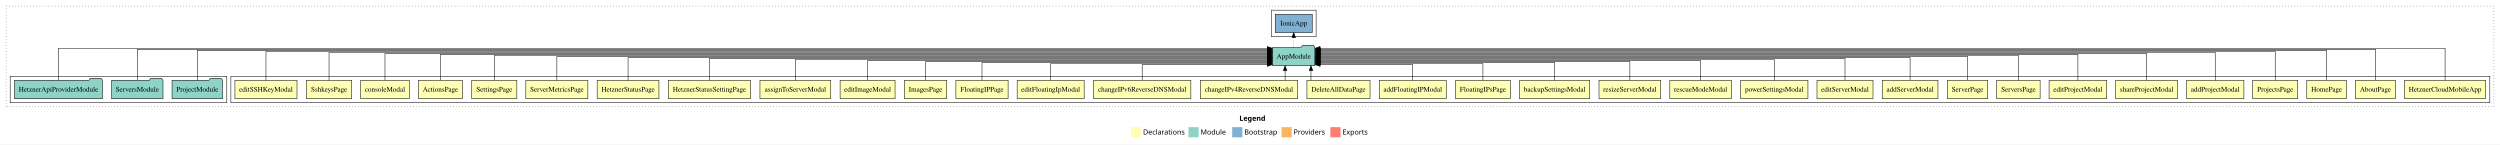
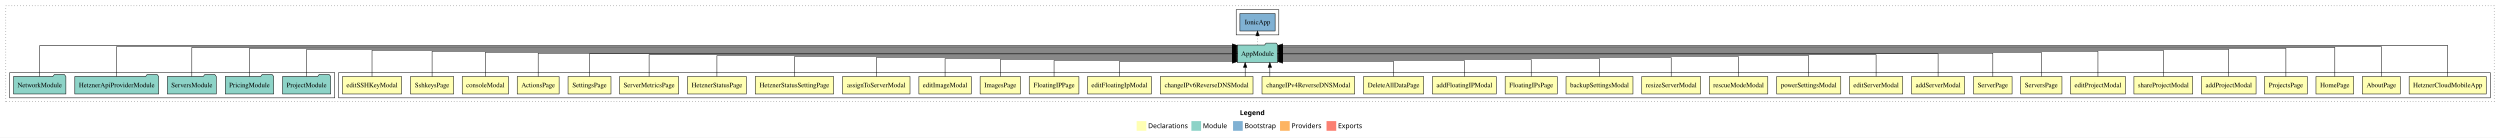
- <svg xmlns="http://www.w3.org/2000/svg" width="4916pt" height="284pt" viewBox="0.00 0.00 4916.00 284.00">
+ <svg xmlns="http://www.w3.org/2000/svg" width="5161pt" height="284pt" viewBox="0.00 0.00 5161.00 284.00">
  <g id="graph0" class="graph" transform="scale(1 1) rotate(0) translate(4 280)">
-     <polygon fill="#ffffff" stroke="transparent" points="-4,4 -4,-280 4912,-280 4912,4 -4,4" />
-     <text text-anchor="start" x="2433.009" y="-42.4" font-family="sans-serif" font-weight="bold" font-size="14.00" fill="#000000">Legend</text>
-     <polygon fill="#ffffb3" stroke="transparent" points="2220,-10 2220,-30 2240,-30 2240,-10 2220,-10" />
-     <text text-anchor="start" x="2243.629" y="-15.4" font-family="sans-serif" font-size="14.00" fill="#000000">  Declarations</text>
-     <polygon fill="#8dd3c7" stroke="transparent" points="2333,-10 2333,-30 2353,-30 2353,-10 2333,-10" />
-     <text text-anchor="start" x="2356.725" y="-15.4" font-family="sans-serif" font-size="14.00" fill="#000000">  Module</text>
-     <polygon fill="#80b1d3" stroke="transparent" points="2419,-10 2419,-30 2439,-30 2439,-10 2419,-10" />
-     <text text-anchor="start" x="2442.781" y="-15.4" font-family="sans-serif" font-size="14.00" fill="#000000">  Bootstrap</text>
-     <polygon fill="#fdb462" stroke="transparent" points="2516,-10 2516,-30 2536,-30 2536,-10 2516,-10" />
-     <text text-anchor="start" x="2539.673" y="-15.4" font-family="sans-serif" font-size="14.00" fill="#000000">  Providers</text>
-     <polygon fill="#fb8072" stroke="transparent" points="2612,-10 2612,-30 2632,-30 2632,-10 2612,-10" />
-     <text text-anchor="start" x="2635.726" y="-15.4" font-family="sans-serif" font-size="14.00" fill="#000000">  Exports</text>
+     <polygon fill="#ffffff" stroke="transparent" points="-4,4 -4,-280 5157,-280 5157,4 -4,4" />
+     <text text-anchor="start" x="2555.509" y="-42.4" font-family="sans-serif" font-weight="bold" font-size="14.00" fill="#000000">Legend</text>
+     <polygon fill="#ffffb3" stroke="transparent" points="2342.5,-10 2342.5,-30 2362.5,-30 2362.5,-10 2342.5,-10" />
+     <text text-anchor="start" x="2366.129" y="-15.4" font-family="sans-serif" font-size="14.00" fill="#000000">  Declarations</text>
+     <polygon fill="#8dd3c7" stroke="transparent" points="2455.5,-10 2455.5,-30 2475.5,-30 2475.5,-10 2455.5,-10" />
+     <text text-anchor="start" x="2479.225" y="-15.4" font-family="sans-serif" font-size="14.00" fill="#000000">  Module</text>
+     <polygon fill="#80b1d3" stroke="transparent" points="2541.5,-10 2541.5,-30 2561.5,-30 2561.5,-10 2541.5,-10" />
+     <text text-anchor="start" x="2565.281" y="-15.4" font-family="sans-serif" font-size="14.00" fill="#000000">  Bootstrap</text>
+     <polygon fill="#fdb462" stroke="transparent" points="2638.5,-10 2638.5,-30 2658.5,-30 2658.5,-10 2638.5,-10" />
+     <text text-anchor="start" x="2662.173" y="-15.4" font-family="sans-serif" font-size="14.00" fill="#000000">  Providers</text>
+     <polygon fill="#fb8072" stroke="transparent" points="2734.5,-10 2734.5,-30 2754.5,-30 2754.5,-10 2734.5,-10" />
+     <text text-anchor="start" x="2758.226" y="-15.4" font-family="sans-serif" font-size="14.00" fill="#000000">  Exports</text>
    <g id="clust1" class="cluster">
-       <polygon fill="none" stroke="#000000" stroke-dasharray="1,5" points="8,-70 8,-268 4900,-268 4900,-70 8,-70" />
+       <polygon fill="none" stroke="#000000" stroke-dasharray="1,5" points="8,-70 8,-268 5145,-268 5145,-70 8,-70" />
    </g>
    <g id="clust2" class="cluster">
-       <polygon fill="none" stroke="#000000" points="450,-78 450,-130 4892,-130 4892,-78 450,-78" />
+       <polygon fill="none" stroke="#000000" points="695,-78 695,-130 5137,-130 5137,-78 695,-78" />
    </g>
    <g id="clust36" class="cluster">
-       <polygon fill="none" stroke="#000000" points="16,-78 16,-130 442,-130 442,-78 16,-78" />
+       <polygon fill="none" stroke="#000000" points="16,-78 16,-130 687,-130 687,-78 16,-78" />
    </g>
    <g id="clust38" class="cluster">
-       <polygon fill="none" stroke="#000000" points="2496,-208 2496,-260 2584,-260 2584,-208 2496,-208" />
+       <polygon fill="none" stroke="#000000" points="2548,-208 2548,-260 2636,-260 2636,-208 2548,-208" />
    </g>
    <g id="node1" class="node">
-       <polygon fill="#ffffb3" stroke="#000000" points="4883.576,-122 4724.424,-122 4724.424,-86 4883.576,-86 4883.576,-122" />
-       <text text-anchor="middle" x="4804" y="-99.8" font-family="Times,serif" font-size="14.00" fill="#000000">HetznerCloudMobileApp</text>
+       <polygon fill="#ffffb3" stroke="#000000" points="5128.576,-122 4969.424,-122 4969.424,-86 5128.576,-86 5128.576,-122" />
+       <text text-anchor="middle" x="5049" y="-99.8" font-family="Times,serif" font-size="14.00" fill="#000000">HetznerCloudMobileApp</text>
    </g>
    <g id="node34" class="node">
-       <polygon fill="#8dd3c7" stroke="#000000" points="2581.657,-187 2578.657,-191 2557.657,-191 2554.657,-187 2498.343,-187 2498.343,-151 2581.657,-151 2581.657,-187" />
-       <text text-anchor="middle" x="2540" y="-164.8" font-family="Times,serif" font-size="14.00" fill="#000000">AppModule</text>
+       <polygon fill="#8dd3c7" stroke="#000000" points="2633.657,-187 2630.657,-191 2609.657,-191 2606.657,-187 2550.343,-187 2550.343,-151 2633.657,-151 2633.657,-187" />
+       <text text-anchor="middle" x="2592" y="-164.8" font-family="Times,serif" font-size="14.00" fill="#000000">AppModule</text>
    </g>
    <g id="edge1" class="edge">
-       <path fill="none" stroke="#000000" d="M4804,-122.38C4804,-146.279 4804,-185 4804,-185 4804,-185 2591.719,-185 2591.719,-185" />
-       <polygon fill="#000000" stroke="#000000" points="2591.719,-181.5 2581.719,-185 2591.718,-188.5 2591.719,-181.5" />
+       <path fill="none" stroke="#000000" d="M5049,-122.198C5049,-146.356 5049,-186 5049,-186 5049,-186 2643.872,-186 2643.872,-186" />
+       <polygon fill="#000000" stroke="#000000" points="2643.872,-182.5 2633.872,-186 2643.872,-189.5 2643.872,-182.5" />
    </g>
    <g id="node2" class="node">
-       <polygon fill="#ffffb3" stroke="#000000" points="4706.209,-122 4627.791,-122 4627.791,-86 4706.209,-86 4706.209,-122" />
-       <text text-anchor="middle" x="4667" y="-99.8" font-family="Times,serif" font-size="14.00" fill="#000000">AboutPage</text>
+       <polygon fill="#ffffb3" stroke="#000000" points="4951.209,-122 4872.791,-122 4872.791,-86 4951.209,-86 4951.209,-122" />
+       <text text-anchor="middle" x="4912" y="-99.8" font-family="Times,serif" font-size="14.00" fill="#000000">AboutPage</text>
    </g>
    <g id="edge2" class="edge">
-       <path fill="none" stroke="#000000" d="M4667,-122.323C4667,-145.66 4667,-183 4667,-183 4667,-183 2592.01,-183 2592.01,-183" />
-       <polygon fill="#000000" stroke="#000000" points="2592.01,-179.5 2582.01,-183 2592.01,-186.5 2592.01,-179.5" />
+       <path fill="none" stroke="#000000" d="M4912,-122.153C4912,-145.757 4912,-184 4912,-184 4912,-184 2643.749,-184 2643.749,-184" />
+       <polygon fill="#000000" stroke="#000000" points="2643.749,-180.5 2633.749,-184 2643.749,-187.5 2643.749,-180.5" />
    </g>
    <g id="node3" class="node">
-       <polygon fill="#ffffb3" stroke="#000000" points="4609.925,-122 4532.075,-122 4532.075,-86 4609.925,-86 4609.925,-122" />
-       <text text-anchor="middle" x="4571" y="-99.8" font-family="Times,serif" font-size="14.00" fill="#000000">HomePage</text>
+       <polygon fill="#ffffb3" stroke="#000000" points="4854.925,-122 4777.075,-122 4777.075,-86 4854.925,-86 4854.925,-122" />
+       <text text-anchor="middle" x="4816" y="-99.8" font-family="Times,serif" font-size="14.00" fill="#000000">HomePage</text>
    </g>
    <g id="edge3" class="edge">
-       <path fill="none" stroke="#000000" d="M4571,-122.248C4571,-145.018 4571,-181 4571,-181 4571,-181 2591.954,-181 2591.954,-181" />
-       <polygon fill="#000000" stroke="#000000" points="2591.954,-177.5 2581.954,-181 2591.954,-184.5 2591.954,-177.5" />
+       <path fill="none" stroke="#000000" d="M4816,-122.091C4816,-145.133 4816,-182 4816,-182 4816,-182 2643.952,-182 2643.952,-182" />
+       <polygon fill="#000000" stroke="#000000" points="2643.952,-178.5 2633.952,-182 2643.952,-185.5 2643.952,-178.5" />
    </g>
    <g id="node4" class="node">
-       <polygon fill="#ffffb3" stroke="#000000" points="4514.31,-122 4425.69,-122 4425.69,-86 4514.31,-86 4514.31,-122" />
-       <text text-anchor="middle" x="4470" y="-99.8" font-family="Times,serif" font-size="14.00" fill="#000000">ProjectsPage</text>
+       <polygon fill="#ffffb3" stroke="#000000" points="4759.31,-122 4670.69,-122 4670.69,-86 4759.31,-86 4759.31,-122" />
+       <text text-anchor="middle" x="4715" y="-99.8" font-family="Times,serif" font-size="14.00" fill="#000000">ProjectsPage</text>
    </g>
    <g id="edge4" class="edge">
-       <path fill="none" stroke="#000000" d="M4470,-122.155C4470,-144.352 4470,-179 4470,-179 4470,-179 2592.106,-179 2592.106,-179" />
-       <polygon fill="#000000" stroke="#000000" points="2592.106,-175.5 2582.106,-179 2592.106,-182.5 2592.106,-175.5" />
+       <path fill="none" stroke="#000000" d="M4715,-122.011C4715,-144.485 4715,-180 4715,-180 4715,-180 2643.93,-180 2643.93,-180" />
+       <polygon fill="#000000" stroke="#000000" points="2643.93,-176.5 2633.93,-180 2643.93,-183.5 2643.93,-176.5" />
    </g>
    <g id="node5" class="node">
-       <polygon fill="#ffffb3" stroke="#000000" points="4408.419,-122 4295.581,-122 4295.581,-86 4408.419,-86 4408.419,-122" />
-       <text text-anchor="middle" x="4352" y="-99.8" font-family="Times,serif" font-size="14.00" fill="#000000">addProjectModal</text>
+       <polygon fill="#ffffb3" stroke="#000000" points="4653.419,-122 4540.581,-122 4540.581,-86 4653.419,-86 4653.419,-122" />
+       <text text-anchor="middle" x="4597" y="-99.8" font-family="Times,serif" font-size="14.00" fill="#000000">addProjectModal</text>
    </g>
    <g id="edge5" class="edge">
-       <path fill="none" stroke="#000000" d="M4352,-122.045C4352,-143.662 4352,-177 4352,-177 4352,-177 2591.686,-177 2591.686,-177" />
-       <polygon fill="#000000" stroke="#000000" points="2591.686,-173.5 2581.686,-177 2591.686,-180.5 2591.686,-173.5" />
+       <path fill="none" stroke="#000000" d="M4597,-122.292C4597,-144.206 4597,-178 4597,-178 4597,-178 2643.877,-178 2643.877,-178" />
+       <polygon fill="#000000" stroke="#000000" points="2643.877,-174.5 2633.877,-178 2643.877,-181.5 2643.877,-174.5" />
    </g>
    <g id="node6" class="node">
-       <polygon fill="#ffffb3" stroke="#000000" points="4277.738,-122 4156.262,-122 4156.262,-86 4277.738,-86 4277.738,-122" />
-       <text text-anchor="middle" x="4217" y="-99.8" font-family="Times,serif" font-size="14.00" fill="#000000">shareProjectModal</text>
+       <polygon fill="#ffffb3" stroke="#000000" points="4522.738,-122 4401.262,-122 4401.262,-86 4522.738,-86 4522.738,-122" />
+       <text text-anchor="middle" x="4462" y="-99.8" font-family="Times,serif" font-size="14.00" fill="#000000">shareProjectModal</text>
    </g>
    <g id="edge6" class="edge">
-       <path fill="none" stroke="#000000" d="M4217,-122.284C4217,-143.321 4217,-175 4217,-175 4217,-175 2591.873,-175 2591.873,-175" />
-       <polygon fill="#000000" stroke="#000000" points="2591.873,-171.5 2581.873,-175 2591.872,-178.5 2591.873,-171.5" />
+       <path fill="none" stroke="#000000" d="M4462,-122.169C4462,-143.498 4462,-176 4462,-176 4462,-176 2643.68,-176 2643.68,-176" />
+       <polygon fill="#000000" stroke="#000000" points="2643.68,-172.5 2633.68,-176 2643.68,-179.5 2643.68,-172.5" />
    </g>
    <g id="node7" class="node">
-       <polygon fill="#ffffb3" stroke="#000000" points="4138.699,-122 4025.301,-122 4025.301,-86 4138.699,-86 4138.699,-122" />
-       <text text-anchor="middle" x="4082" y="-99.8" font-family="Times,serif" font-size="14.00" fill="#000000">editProjectModal</text>
+       <polygon fill="#ffffb3" stroke="#000000" points="4383.699,-122 4270.301,-122 4270.301,-86 4383.699,-86 4383.699,-122" />
+       <text text-anchor="middle" x="4327" y="-99.8" font-family="Times,serif" font-size="14.00" fill="#000000">editProjectModal</text>
    </g>
    <g id="edge7" class="edge">
-       <path fill="none" stroke="#000000" d="M4082,-122.129C4082,-142.572 4082,-173 4082,-173 4082,-173 2592.044,-173 2592.044,-173" />
-       <polygon fill="#000000" stroke="#000000" points="2592.044,-169.5 2582.044,-173 2592.044,-176.5 2592.044,-169.5" />
+       <path fill="none" stroke="#000000" d="M4327,-122.027C4327,-142.767 4327,-174 4327,-174 4327,-174 2644.028,-174 2644.028,-174" />
+       <polygon fill="#000000" stroke="#000000" points="2644.028,-170.5 2634.028,-174 2644.028,-177.5 2644.028,-170.5" />
    </g>
    <g id="node8" class="node">
-       <polygon fill="#ffffb3" stroke="#000000" points="4007.69,-122 3922.31,-122 3922.31,-86 4007.69,-86 4007.69,-122" />
-       <text text-anchor="middle" x="3965" y="-99.8" font-family="Times,serif" font-size="14.00" fill="#000000">ServersPage</text>
+       <polygon fill="#ffffb3" stroke="#000000" points="4252.69,-122 4167.31,-122 4167.31,-86 4252.69,-86 4252.69,-122" />
+       <text text-anchor="middle" x="4210" y="-99.8" font-family="Times,serif" font-size="14.00" fill="#000000">ServersPage</text>
    </g>
    <g id="edge8" class="edge">
-       <path fill="none" stroke="#000000" d="M3965,-122.308C3965,-142.145 3965,-171 3965,-171 3965,-171 2591.876,-171 2591.876,-171" />
-       <polygon fill="#000000" stroke="#000000" points="2591.876,-167.5 2581.876,-171 2591.876,-174.5 2591.876,-167.5" />
+       <path fill="none" stroke="#000000" d="M4210,-122.223C4210,-142.365 4210,-172 4210,-172 4210,-172 2644.033,-172 2644.033,-172" />
+       <polygon fill="#000000" stroke="#000000" points="2644.033,-168.5 2634.033,-172 2644.033,-175.5 2644.033,-168.5" />
    </g>
    <g id="node9" class="node">
-       <polygon fill="#ffffb3" stroke="#000000" points="3904.745,-122 3825.255,-122 3825.255,-86 3904.745,-86 3904.745,-122" />
-       <text text-anchor="middle" x="3865" y="-99.8" font-family="Times,serif" font-size="14.00" fill="#000000">ServerPage</text>
+       <polygon fill="#ffffb3" stroke="#000000" points="4149.745,-122 4070.255,-122 4070.255,-86 4149.745,-86 4149.745,-122" />
+       <text text-anchor="middle" x="4110" y="-99.8" font-family="Times,serif" font-size="14.00" fill="#000000">ServerPage</text>
    </g>
    <g id="edge9" class="edge">
-       <path fill="none" stroke="#000000" d="M3865,-122.106C3865,-141.339 3865,-169 3865,-169 3865,-169 2591.843,-169 2591.843,-169" />
-       <polygon fill="#000000" stroke="#000000" points="2591.843,-165.5 2581.843,-169 2591.843,-172.5 2591.843,-165.5" />
+       <path fill="none" stroke="#000000" d="M4110,-122.035C4110,-141.576 4110,-170 4110,-170 4110,-170 2643.786,-170 2643.786,-170" />
+       <polygon fill="#000000" stroke="#000000" points="2643.786,-166.5 2633.786,-170 2643.786,-173.5 2643.786,-166.5" />
    </g>
    <g id="node10" class="node">
-       <polygon fill="#ffffb3" stroke="#000000" points="3806.798,-122 3697.202,-122 3697.202,-86 3806.798,-86 3806.798,-122" />
-       <text text-anchor="middle" x="3752" y="-99.8" font-family="Times,serif" font-size="14.00" fill="#000000">addServerModal</text>
+       <polygon fill="#ffffb3" stroke="#000000" points="4051.798,-122 3942.202,-122 3942.202,-86 4051.798,-86 4051.798,-122" />
+       <text text-anchor="middle" x="3997" y="-99.8" font-family="Times,serif" font-size="14.00" fill="#000000">addServerModal</text>
    </g>
    <g id="edge10" class="edge">
-       <path fill="none" stroke="#000000" d="M3752,-122.222C3752,-140.828 3752,-167 3752,-167 3752,-167 2591.72,-167 2591.72,-167" />
-       <polygon fill="#000000" stroke="#000000" points="2591.72,-163.5 2581.72,-167 2591.72,-170.5 2591.72,-163.5" />
+       <path fill="none" stroke="#000000" d="M3997,-122.106C3997,-141.339 3997,-169 3997,-169 3997,-169 2643.668,-169 2643.668,-169" />
+       <polygon fill="#000000" stroke="#000000" points="2643.668,-165.5 2633.668,-169 2643.668,-172.5 2643.668,-165.5" />
    </g>
    <g id="node11" class="node">
-       <polygon fill="#ffffb3" stroke="#000000" points="3679.079,-122 3568.921,-122 3568.921,-86 3679.079,-86 3679.079,-122" />
-       <text text-anchor="middle" x="3624" y="-99.8" font-family="Times,serif" font-size="14.00" fill="#000000">editServerModal</text>
+       <polygon fill="#ffffb3" stroke="#000000" points="3924.079,-122 3813.921,-122 3813.921,-86 3924.079,-86 3924.079,-122" />
+       <text text-anchor="middle" x="3869" y="-99.8" font-family="Times,serif" font-size="14.00" fill="#000000">editServerModal</text>
    </g>
    <g id="edge11" class="edge">
-       <path fill="none" stroke="#000000" d="M3624,-122.302C3624,-140.27 3624,-165 3624,-165 3624,-165 2591.83,-165 2591.83,-165" />
-       <polygon fill="#000000" stroke="#000000" points="2591.83,-161.5 2581.83,-165 2591.83,-168.5 2591.83,-161.5" />
+       <path fill="none" stroke="#000000" d="M3869,-122.222C3869,-140.828 3869,-167 3869,-167 3869,-167 2643.762,-167 2643.762,-167" />
+       <polygon fill="#000000" stroke="#000000" points="2643.762,-163.5 2633.762,-167 2643.762,-170.5 2643.762,-163.5" />
    </g>
    <g id="node12" class="node">
-       <polygon fill="#ffffb3" stroke="#000000" points="3551.146,-122 3418.854,-122 3418.854,-86 3551.146,-86 3551.146,-122" />
-       <text text-anchor="middle" x="3485" y="-99.8" font-family="Times,serif" font-size="14.00" fill="#000000">powerSettingsModal</text>
+       <polygon fill="#ffffb3" stroke="#000000" points="3796.146,-122 3663.854,-122 3663.854,-86 3796.146,-86 3796.146,-122" />
+       <text text-anchor="middle" x="3730" y="-99.8" font-family="Times,serif" font-size="14.00" fill="#000000">powerSettingsModal</text>
    </g>
    <g id="edge12" class="edge">
-       <path fill="none" stroke="#000000" d="M3485,-122.022C3485,-139.373 3485,-163 3485,-163 3485,-163 2591.825,-163 2591.825,-163" />
-       <polygon fill="#000000" stroke="#000000" points="2591.825,-159.5 2581.825,-163 2591.825,-166.5 2591.825,-159.5" />
+       <path fill="none" stroke="#000000" d="M3730,-122.302C3730,-140.27 3730,-165 3730,-165 3730,-165 2643.852,-165 2643.852,-165" />
+       <polygon fill="#000000" stroke="#000000" points="2643.852,-161.5 2633.852,-165 2643.852,-168.5 2643.852,-161.5" />
    </g>
    <g id="node13" class="node">
-       <polygon fill="#ffffb3" stroke="#000000" points="3400.458,-122 3279.542,-122 3279.542,-86 3400.458,-86 3400.458,-122" />
-       <text text-anchor="middle" x="3340" y="-99.8" font-family="Times,serif" font-size="14.00" fill="#000000">rescueModeModal</text>
+       <polygon fill="#ffffb3" stroke="#000000" points="3645.458,-122 3524.542,-122 3524.542,-86 3645.458,-86 3645.458,-122" />
+       <text text-anchor="middle" x="3585" y="-99.8" font-family="Times,serif" font-size="14.00" fill="#000000">rescueModeModal</text>
    </g>
    <g id="edge13" class="edge">
-       <path fill="none" stroke="#000000" d="M3340,-122.035C3340,-138.734 3340,-161 3340,-161 3340,-161 2591.885,-161 2591.885,-161" />
-       <polygon fill="#000000" stroke="#000000" points="2591.885,-157.5 2581.885,-161 2591.885,-164.5 2591.885,-157.5" />
+       <path fill="none" stroke="#000000" d="M3585,-122.022C3585,-139.373 3585,-163 3585,-163 3585,-163 2643.718,-163 2643.718,-163" />
+       <polygon fill="#000000" stroke="#000000" points="2643.718,-159.5 2633.718,-163 2643.718,-166.5 2643.718,-159.5" />
    </g>
    <g id="node14" class="node">
-       <polygon fill="#ffffb3" stroke="#000000" points="3261.723,-122 3140.277,-122 3140.277,-86 3261.723,-86 3261.723,-122" />
-       <text text-anchor="middle" x="3201" y="-99.8" font-family="Times,serif" font-size="14.00" fill="#000000">resizeServerModal</text>
+       <polygon fill="#ffffb3" stroke="#000000" points="3506.723,-122 3385.277,-122 3385.277,-86 3506.723,-86 3506.723,-122" />
+       <text text-anchor="middle" x="3446" y="-99.8" font-family="Times,serif" font-size="14.00" fill="#000000">resizeServerModal</text>
    </g>
    <g id="edge14" class="edge">
-       <path fill="none" stroke="#000000" d="M3201,-122.009C3201,-138.049 3201,-159 3201,-159 3201,-159 2591.85,-159 2591.85,-159" />
-       <polygon fill="#000000" stroke="#000000" points="2591.85,-155.5 2581.85,-159 2591.85,-162.5 2591.85,-155.5" />
+       <path fill="none" stroke="#000000" d="M3446,-122.035C3446,-138.734 3446,-161 3446,-161 3446,-161 2643.768,-161 2643.768,-161" />
+       <polygon fill="#000000" stroke="#000000" points="2643.768,-157.5 2633.768,-161 2643.768,-164.5 2643.768,-157.5" />
    </g>
    <g id="node15" class="node">
-       <polygon fill="#ffffb3" stroke="#000000" points="3122.093,-122 2983.907,-122 2983.907,-86 3122.093,-86 3122.093,-122" />
-       <text text-anchor="middle" x="3053" y="-99.8" font-family="Times,serif" font-size="14.00" fill="#000000">backupSettingsModal</text>
+       <polygon fill="#ffffb3" stroke="#000000" points="3367.093,-122 3228.907,-122 3228.907,-86 3367.093,-86 3367.093,-122" />
+       <text text-anchor="middle" x="3298" y="-99.8" font-family="Times,serif" font-size="14.00" fill="#000000">backupSettingsModal</text>
    </g>
    <g id="edge15" class="edge">
-       <path fill="none" stroke="#000000" d="M3053,-122.24C3053,-137.571 3053,-157 3053,-157 3053,-157 2591.981,-157 2591.981,-157" />
-       <polygon fill="#000000" stroke="#000000" points="2591.981,-153.5 2581.981,-157 2591.981,-160.5 2591.981,-153.5" />
+       <path fill="none" stroke="#000000" d="M3298,-122.009C3298,-138.049 3298,-159 3298,-159 3298,-159 2643.788,-159 2643.788,-159" />
+       <polygon fill="#000000" stroke="#000000" points="2643.788,-155.5 2633.788,-159 2643.788,-162.5 2643.788,-155.5" />
    </g>
    <g id="node16" class="node">
-       <polygon fill="#ffffb3" stroke="#000000" points="2965.769,-122 2858.231,-122 2858.231,-86 2965.769,-86 2965.769,-122" />
-       <text text-anchor="middle" x="2912" y="-99.8" font-family="Times,serif" font-size="14.00" fill="#000000">FloatingIPsPage</text>
+       <polygon fill="#ffffb3" stroke="#000000" points="3210.769,-122 3103.231,-122 3103.231,-86 3210.769,-86 3210.769,-122" />
+       <text text-anchor="middle" x="3157" y="-99.8" font-family="Times,serif" font-size="14.00" fill="#000000">FloatingIPsPage</text>
    </g>
    <g id="edge16" class="edge">
-       <path fill="none" stroke="#000000" d="M2912,-122.124C2912,-136.783 2912,-155 2912,-155 2912,-155 2591.95,-155 2591.95,-155" />
-       <polygon fill="#000000" stroke="#000000" points="2591.95,-151.5 2581.95,-155 2591.95,-158.5 2591.95,-151.5" />
+       <path fill="none" stroke="#000000" d="M3157,-122.24C3157,-137.571 3157,-157 3157,-157 3157,-157 2644.005,-157 2644.005,-157" />
+       <polygon fill="#000000" stroke="#000000" points="2644.005,-153.5 2634.005,-157 2644.005,-160.5 2644.005,-153.5" />
    </g>
    <g id="node17" class="node">
-       <polygon fill="#ffffb3" stroke="#000000" points="2839.877,-122 2708.123,-122 2708.123,-86 2839.877,-86 2839.877,-122" />
-       <text text-anchor="middle" x="2774" y="-99.8" font-family="Times,serif" font-size="14.00" fill="#000000">addFloatingIPModal</text>
+       <polygon fill="#ffffb3" stroke="#000000" points="3084.877,-122 2953.123,-122 2953.123,-86 3084.877,-86 3084.877,-122" />
+       <text text-anchor="middle" x="3019" y="-99.8" font-family="Times,serif" font-size="14.00" fill="#000000">addFloatingIPModal</text>
    </g>
    <g id="edge17" class="edge">
-       <path fill="none" stroke="#000000" d="M2774,-122.246C2774,-136.177 2774,-153 2774,-153 2774,-153 2591.834,-153 2591.834,-153" />
-       <polygon fill="#000000" stroke="#000000" points="2591.834,-149.5 2581.834,-153 2591.834,-156.5 2591.834,-149.5" />
+       <path fill="none" stroke="#000000" d="M3019,-122.124C3019,-136.783 3019,-155 3019,-155 3019,-155 2643.72,-155 2643.72,-155" />
+       <polygon fill="#000000" stroke="#000000" points="2643.72,-151.5 2633.72,-155 2643.72,-158.5 2643.72,-151.5" />
    </g>
    <g id="node18" class="node">
-       <polygon fill="#ffffb3" stroke="#000000" points="2690.058,-122 2565.942,-122 2565.942,-86 2690.058,-86 2690.058,-122" />
-       <text text-anchor="middle" x="2628" y="-99.8" font-family="Times,serif" font-size="14.00" fill="#000000">DeleteAllDataPage</text>
+       <polygon fill="#ffffb3" stroke="#000000" points="2935.058,-122 2810.942,-122 2810.942,-86 2935.058,-86 2935.058,-122" />
+       <text text-anchor="middle" x="2873" y="-99.8" font-family="Times,serif" font-size="14.00" fill="#000000">DeleteAllDataPage</text>
    </g>
    <g id="edge18" class="edge">
-       <path fill="none" stroke="#000000" d="M2573.9,-122.106C2573.9,-122.106 2573.9,-140.991 2573.9,-140.991" />
-       <polygon fill="#000000" stroke="#000000" points="2570.4,-140.991 2573.9,-150.991 2577.4,-140.991 2570.4,-140.991" />
+       <path fill="none" stroke="#000000" d="M2873,-122.246C2873,-136.177 2873,-153 2873,-153 2873,-153 2643.765,-153 2643.765,-153" />
+       <polygon fill="#000000" stroke="#000000" points="2643.765,-149.5 2633.765,-153 2643.765,-156.5 2643.765,-149.5" />
    </g>
    <g id="node19" class="node">
-       <polygon fill="#ffffb3" stroke="#000000" points="2547.718,-122 2356.282,-122 2356.282,-86 2547.718,-86 2547.718,-122" />
-       <text text-anchor="middle" x="2452" y="-99.8" font-family="Times,serif" font-size="14.00" fill="#000000">changeIPv4ReverseDNSModal</text>
+       <polygon fill="#ffffb3" stroke="#000000" points="2792.718,-122 2601.282,-122 2601.282,-86 2792.718,-86 2792.718,-122" />
+       <text text-anchor="middle" x="2697" y="-99.8" font-family="Times,serif" font-size="14.00" fill="#000000">changeIPv4ReverseDNSModal</text>
    </g>
    <g id="edge19" class="edge">
-       <path fill="none" stroke="#000000" d="M2523.015,-122.106C2523.015,-122.106 2523.015,-140.991 2523.015,-140.991" />
-       <polygon fill="#000000" stroke="#000000" points="2519.515,-140.991 2523.015,-150.991 2526.515,-140.991 2519.515,-140.991" />
+       <path fill="none" stroke="#000000" d="M2617.485,-122.106C2617.485,-122.106 2617.485,-140.991 2617.485,-140.991" />
+       <polygon fill="#000000" stroke="#000000" points="2613.985,-140.991 2617.485,-150.991 2620.985,-140.991 2613.985,-140.991" />
    </g>
    <g id="node20" class="node">
-       <polygon fill="#ffffb3" stroke="#000000" points="2337.718,-122 2146.282,-122 2146.282,-86 2337.718,-86 2337.718,-122" />
-       <text text-anchor="middle" x="2242" y="-99.8" font-family="Times,serif" font-size="14.00" fill="#000000">changeIPv6ReverseDNSModal</text>
+       <polygon fill="#ffffb3" stroke="#000000" points="2582.718,-122 2391.282,-122 2391.282,-86 2582.718,-86 2582.718,-122" />
+       <text text-anchor="middle" x="2487" y="-99.8" font-family="Times,serif" font-size="14.00" fill="#000000">changeIPv6ReverseDNSModal</text>
    </g>
    <g id="edge20" class="edge">
-       <path fill="none" stroke="#000000" d="M2242,-122.246C2242,-136.177 2242,-153 2242,-153 2242,-153 2488.251,-153 2488.251,-153" />
-       <polygon fill="#000000" stroke="#000000" points="2488.251,-156.5 2498.251,-153 2488.251,-149.5 2488.251,-156.5" />
+       <path fill="none" stroke="#000000" d="M2566.515,-122.106C2566.515,-122.106 2566.515,-140.991 2566.515,-140.991" />
+       <polygon fill="#000000" stroke="#000000" points="2563.015,-140.991 2566.515,-150.991 2570.015,-140.991 2563.015,-140.991" />
    </g>
    <g id="node21" class="node">
-       <polygon fill="#ffffb3" stroke="#000000" points="2127.875,-122 1996.125,-122 1996.125,-86 2127.875,-86 2127.875,-122" />
-       <text text-anchor="middle" x="2062" y="-99.8" font-family="Times,serif" font-size="14.00" fill="#000000">editFloatingIpModal</text>
+       <polygon fill="#ffffb3" stroke="#000000" points="2372.875,-122 2241.125,-122 2241.125,-86 2372.875,-86 2372.875,-122" />
+       <text text-anchor="middle" x="2307" y="-99.8" font-family="Times,serif" font-size="14.00" fill="#000000">editFloatingIpModal</text>
    </g>
    <g id="edge21" class="edge">
-       <path fill="none" stroke="#000000" d="M2062,-122.124C2062,-136.783 2062,-155 2062,-155 2062,-155 2488,-155 2488,-155" />
-       <polygon fill="#000000" stroke="#000000" points="2488,-158.5 2498,-155 2488,-151.5 2488,-158.5" />
+       <path fill="none" stroke="#000000" d="M2307,-122.246C2307,-136.177 2307,-153 2307,-153 2307,-153 2540.253,-153 2540.253,-153" />
+       <polygon fill="#000000" stroke="#000000" points="2540.253,-156.5 2550.253,-153 2540.253,-149.5 2540.253,-156.5" />
    </g>
    <g id="node22" class="node">
-       <polygon fill="#ffffb3" stroke="#000000" points="1978.324,-122 1875.676,-122 1875.676,-86 1978.324,-86 1978.324,-122" />
-       <text text-anchor="middle" x="1927" y="-99.8" font-family="Times,serif" font-size="14.00" fill="#000000">FloatingIPPage</text>
+       <polygon fill="#ffffb3" stroke="#000000" points="2223.325,-122 2120.675,-122 2120.675,-86 2223.325,-86 2223.325,-122" />
+       <text text-anchor="middle" x="2172" y="-99.8" font-family="Times,serif" font-size="14.00" fill="#000000">FloatingIPPage</text>
    </g>
    <g id="edge22" class="edge">
-       <path fill="none" stroke="#000000" d="M1927,-122.24C1927,-137.571 1927,-157 1927,-157 1927,-157 2487.866,-157 2487.866,-157" />
-       <polygon fill="#000000" stroke="#000000" points="2487.866,-160.5 2497.866,-157 2487.866,-153.5 2487.866,-160.5" />
+       <path fill="none" stroke="#000000" d="M2172,-122.124C2172,-136.783 2172,-155 2172,-155 2172,-155 2540.193,-155 2540.193,-155" />
+       <polygon fill="#000000" stroke="#000000" points="2540.193,-158.5 2550.193,-155 2540.193,-151.5 2540.193,-158.5" />
    </g>
    <g id="node23" class="node">
-       <polygon fill="#ffffb3" stroke="#000000" points="1857.638,-122 1774.362,-122 1774.362,-86 1857.638,-86 1857.638,-122" />
-       <text text-anchor="middle" x="1816" y="-99.8" font-family="Times,serif" font-size="14.00" fill="#000000">ImagesPage</text>
+       <polygon fill="#ffffb3" stroke="#000000" points="2102.638,-122 2019.362,-122 2019.362,-86 2102.638,-86 2102.638,-122" />
+       <text text-anchor="middle" x="2061" y="-99.8" font-family="Times,serif" font-size="14.00" fill="#000000">ImagesPage</text>
    </g>
    <g id="edge23" class="edge">
-       <path fill="none" stroke="#000000" d="M1816,-122.009C1816,-138.049 1816,-159 1816,-159 1816,-159 2488.21,-159 2488.21,-159" />
-       <polygon fill="#000000" stroke="#000000" points="2488.21,-162.5 2498.21,-159 2488.21,-155.5 2488.21,-162.5" />
+       <path fill="none" stroke="#000000" d="M2061,-122.24C2061,-137.571 2061,-157 2061,-157 2061,-157 2540.333,-157 2540.333,-157" />
+       <polygon fill="#000000" stroke="#000000" points="2540.333,-160.5 2550.333,-157 2540.333,-153.5 2540.333,-160.5" />
    </g>
    <g id="node24" class="node">
-       <polygon fill="#ffffb3" stroke="#000000" points="1756.027,-122 1647.973,-122 1647.973,-86 1756.027,-86 1756.027,-122" />
-       <text text-anchor="middle" x="1702" y="-99.8" font-family="Times,serif" font-size="14.00" fill="#000000">editImageModal</text>
+       <polygon fill="#ffffb3" stroke="#000000" points="2001.027,-122 1892.973,-122 1892.973,-86 2001.027,-86 2001.027,-122" />
+       <text text-anchor="middle" x="1947" y="-99.8" font-family="Times,serif" font-size="14.00" fill="#000000">editImageModal</text>
    </g>
    <g id="edge24" class="edge">
-       <path fill="none" stroke="#000000" d="M1702,-122.035C1702,-138.734 1702,-161 1702,-161 1702,-161 2488.157,-161 2488.157,-161" />
-       <polygon fill="#000000" stroke="#000000" points="2488.157,-164.5 2498.157,-161 2488.157,-157.5 2488.157,-164.5" />
+       <path fill="none" stroke="#000000" d="M1947,-122.009C1947,-138.049 1947,-159 1947,-159 1947,-159 2540.177,-159 2540.177,-159" />
+       <polygon fill="#000000" stroke="#000000" points="2540.177,-162.5 2550.177,-159 2540.177,-155.5 2540.177,-162.5" />
    </g>
    <g id="node25" class="node">
-       <polygon fill="#ffffb3" stroke="#000000" points="1629.63,-122 1490.37,-122 1490.37,-86 1629.63,-86 1629.63,-122" />
-       <text text-anchor="middle" x="1560" y="-99.8" font-family="Times,serif" font-size="14.00" fill="#000000">assignToServerModal</text>
+       <polygon fill="#ffffb3" stroke="#000000" points="1874.63,-122 1735.37,-122 1735.37,-86 1874.63,-86 1874.63,-122" />
+       <text text-anchor="middle" x="1805" y="-99.8" font-family="Times,serif" font-size="14.00" fill="#000000">assignToServerModal</text>
    </g>
    <g id="edge25" class="edge">
-       <path fill="none" stroke="#000000" d="M1560,-122.022C1560,-139.373 1560,-163 1560,-163 1560,-163 2488.204,-163 2488.204,-163" />
-       <polygon fill="#000000" stroke="#000000" points="2488.204,-166.5 2498.204,-163 2488.204,-159.5 2488.204,-166.5" />
+       <path fill="none" stroke="#000000" d="M1805,-122.035C1805,-138.734 1805,-161 1805,-161 1805,-161 2540.243,-161 2540.243,-161" />
+       <polygon fill="#000000" stroke="#000000" points="2540.243,-164.5 2550.243,-161 2540.243,-157.5 2540.243,-164.5" />
    </g>
    <g id="node26" class="node">
-       <polygon fill="#ffffb3" stroke="#000000" points="1471.906,-122 1310.094,-122 1310.094,-86 1471.906,-86 1471.906,-122" />
-       <text text-anchor="middle" x="1391" y="-99.8" font-family="Times,serif" font-size="14.00" fill="#000000">HetznerStatusSettingPage</text>
+       <polygon fill="#ffffb3" stroke="#000000" points="1716.906,-122 1555.094,-122 1555.094,-86 1716.906,-86 1716.906,-122" />
+       <text text-anchor="middle" x="1636" y="-99.8" font-family="Times,serif" font-size="14.00" fill="#000000">HetznerStatusSettingPage</text>
    </g>
    <g id="edge26" class="edge">
-       <path fill="none" stroke="#000000" d="M1391,-122.302C1391,-140.27 1391,-165 1391,-165 1391,-165 2488.086,-165 2488.086,-165" />
-       <polygon fill="#000000" stroke="#000000" points="2488.086,-168.5 2498.086,-165 2488.086,-161.5 2488.086,-168.5" />
+       <path fill="none" stroke="#000000" d="M1636,-122.022C1636,-139.373 1636,-163 1636,-163 1636,-163 2540.307,-163 2540.307,-163" />
+       <polygon fill="#000000" stroke="#000000" points="2540.307,-166.5 2550.307,-163 2540.307,-159.5 2540.307,-166.5" />
    </g>
    <g id="node27" class="node">
-       <polygon fill="#ffffb3" stroke="#000000" points="1291.737,-122 1170.263,-122 1170.263,-86 1291.737,-86 1291.737,-122" />
-       <text text-anchor="middle" x="1231" y="-99.8" font-family="Times,serif" font-size="14.00" fill="#000000">HetznerStatusPage</text>
+       <polygon fill="#ffffb3" stroke="#000000" points="1536.737,-122 1415.263,-122 1415.263,-86 1536.737,-86 1536.737,-122" />
+       <text text-anchor="middle" x="1476" y="-99.8" font-family="Times,serif" font-size="14.00" fill="#000000">HetznerStatusPage</text>
    </g>
    <g id="edge27" class="edge">
-       <path fill="none" stroke="#000000" d="M1231,-122.222C1231,-140.828 1231,-167 1231,-167 1231,-167 2488.297,-167 2488.297,-167" />
-       <polygon fill="#000000" stroke="#000000" points="2488.297,-170.5 2498.297,-167 2488.297,-163.5 2488.297,-170.5" />
+       <path fill="none" stroke="#000000" d="M1476,-122.302C1476,-140.27 1476,-165 1476,-165 1476,-165 2540.288,-165 2540.288,-165" />
+       <polygon fill="#000000" stroke="#000000" points="2540.288,-168.5 2550.288,-165 2540.288,-161.5 2540.288,-168.5" />
    </g>
    <g id="node28" class="node">
-       <polygon fill="#ffffb3" stroke="#000000" points="1152.006,-122 1029.994,-122 1029.994,-86 1152.006,-86 1152.006,-122" />
-       <text text-anchor="middle" x="1091" y="-99.8" font-family="Times,serif" font-size="14.00" fill="#000000">ServerMetricsPage</text>
+       <polygon fill="#ffffb3" stroke="#000000" points="1397.006,-122 1274.994,-122 1274.994,-86 1397.006,-86 1397.006,-122" />
+       <text text-anchor="middle" x="1336" y="-99.8" font-family="Times,serif" font-size="14.00" fill="#000000">ServerMetricsPage</text>
    </g>
    <g id="edge28" class="edge">
-       <path fill="none" stroke="#000000" d="M1091,-122.106C1091,-141.339 1091,-169 1091,-169 1091,-169 2488.197,-169 2488.197,-169" />
-       <polygon fill="#000000" stroke="#000000" points="2488.197,-172.5 2498.197,-169 2488.197,-165.5 2488.197,-172.5" />
+       <path fill="none" stroke="#000000" d="M1336,-122.222C1336,-140.828 1336,-167 1336,-167 1336,-167 2540.211,-167 2540.211,-167" />
+       <polygon fill="#000000" stroke="#000000" points="2540.211,-170.5 2550.211,-167 2540.211,-163.5 2540.211,-170.5" />
    </g>
    <g id="node29" class="node">
-       <polygon fill="#ffffb3" stroke="#000000" points="1012.326,-122 923.674,-122 923.674,-86 1012.326,-86 1012.326,-122" />
-       <text text-anchor="middle" x="968" y="-99.8" font-family="Times,serif" font-size="14.00" fill="#000000">SettingsPage</text>
+       <polygon fill="#ffffb3" stroke="#000000" points="1257.326,-122 1168.674,-122 1168.674,-86 1257.326,-86 1257.326,-122" />
+       <text text-anchor="middle" x="1213" y="-99.8" font-family="Times,serif" font-size="14.00" fill="#000000">SettingsPage</text>
    </g>
    <g id="edge29" class="edge">
-       <path fill="none" stroke="#000000" d="M968,-122.308C968,-142.145 968,-171 968,-171 968,-171 2487.953,-171 2487.953,-171" />
-       <polygon fill="#000000" stroke="#000000" points="2487.953,-174.5 2497.953,-171 2487.953,-167.5 2487.953,-174.5" />
+       <path fill="none" stroke="#000000" d="M1213,-122.106C1213,-141.339 1213,-169 1213,-169 1213,-169 2539.976,-169 2539.976,-169" />
+       <polygon fill="#000000" stroke="#000000" points="2539.976,-172.5 2549.976,-169 2539.976,-165.5 2539.976,-172.5" />
    </g>
    <g id="node30" class="node">
-       <polygon fill="#ffffb3" stroke="#000000" points="905.259,-122 818.741,-122 818.741,-86 905.259,-86 905.259,-122" />
-       <text text-anchor="middle" x="862" y="-99.8" font-family="Times,serif" font-size="14.00" fill="#000000">ActionsPage</text>
+       <polygon fill="#ffffb3" stroke="#000000" points="1150.259,-122 1063.741,-122 1063.741,-86 1150.259,-86 1150.259,-122" />
+       <text text-anchor="middle" x="1107" y="-99.8" font-family="Times,serif" font-size="14.00" fill="#000000">ActionsPage</text>
    </g>
    <g id="edge30" class="edge">
-       <path fill="none" stroke="#000000" d="M862,-122.129C862,-142.572 862,-173 862,-173 862,-173 2488.102,-173 2488.102,-173" />
-       <polygon fill="#000000" stroke="#000000" points="2488.102,-176.5 2498.102,-173 2488.102,-169.5 2488.102,-176.5" />
+       <path fill="none" stroke="#000000" d="M1107,-122.035C1107,-141.576 1107,-170 1107,-170 1107,-170 2540.342,-170 2540.342,-170" />
+       <polygon fill="#000000" stroke="#000000" points="2540.342,-173.5 2550.342,-170 2540.342,-166.5 2540.342,-173.5" />
    </g>
    <g id="node31" class="node">
-       <polygon fill="#ffffb3" stroke="#000000" points="800.815,-122 705.185,-122 705.185,-86 800.815,-86 800.815,-122" />
-       <text text-anchor="middle" x="753" y="-99.8" font-family="Times,serif" font-size="14.00" fill="#000000">consoleModal</text>
+       <polygon fill="#ffffb3" stroke="#000000" points="1045.815,-122 950.185,-122 950.185,-86 1045.815,-86 1045.815,-122" />
+       <text text-anchor="middle" x="998" y="-99.8" font-family="Times,serif" font-size="14.00" fill="#000000">consoleModal</text>
    </g>
    <g id="edge31" class="edge">
-       <path fill="none" stroke="#000000" d="M753,-122.284C753,-143.321 753,-175 753,-175 753,-175 2488.025,-175 2488.025,-175" />
-       <polygon fill="#000000" stroke="#000000" points="2488.025,-178.5 2498.025,-175 2488.025,-171.5 2488.025,-178.5" />
+       <path fill="none" stroke="#000000" d="M998,-122.223C998,-142.365 998,-172 998,-172 998,-172 2540.184,-172 2540.184,-172" />
+       <polygon fill="#000000" stroke="#000000" points="2540.184,-175.5 2550.184,-172 2540.184,-168.5 2540.184,-175.5" />
    </g>
    <g id="node32" class="node">
-       <polygon fill="#ffffb3" stroke="#000000" points="687.598,-122 598.402,-122 598.402,-86 687.598,-86 687.598,-122" />
-       <text text-anchor="middle" x="643" y="-99.8" font-family="Times,serif" font-size="14.00" fill="#000000">SshkeysPage</text>
+       <polygon fill="#ffffb3" stroke="#000000" points="932.598,-122 843.402,-122 843.402,-86 932.598,-86 932.598,-122" />
+       <text text-anchor="middle" x="888" y="-99.8" font-family="Times,serif" font-size="14.00" fill="#000000">SshkeysPage</text>
    </g>
    <g id="edge32" class="edge">
-       <path fill="none" stroke="#000000" d="M643,-122.045C643,-143.662 643,-177 643,-177 643,-177 2488.168,-177 2488.168,-177" />
-       <polygon fill="#000000" stroke="#000000" points="2488.168,-180.5 2498.168,-177 2488.168,-173.5 2488.168,-180.5" />
+       <path fill="none" stroke="#000000" d="M888,-122.027C888,-142.767 888,-174 888,-174 888,-174 2540.302,-174 2540.302,-174" />
+       <polygon fill="#000000" stroke="#000000" points="2540.302,-177.5 2550.302,-174 2540.302,-170.5 2540.302,-177.5" />
    </g>
    <g id="node33" class="node">
-       <polygon fill="#ffffb3" stroke="#000000" points="580.039,-122 457.961,-122 457.961,-86 580.039,-86 580.039,-122" />
-       <text text-anchor="middle" x="519" y="-99.8" font-family="Times,serif" font-size="14.00" fill="#000000">editSSHKeyModal</text>
+       <polygon fill="#ffffb3" stroke="#000000" points="825.039,-122 702.961,-122 702.961,-86 825.039,-86 825.039,-122" />
+       <text text-anchor="middle" x="764" y="-99.8" font-family="Times,serif" font-size="14.00" fill="#000000">editSSHKeyModal</text>
    </g>
    <g id="edge33" class="edge">
-       <path fill="none" stroke="#000000" d="M519,-122.155C519,-144.352 519,-179 519,-179 519,-179 2488.252,-179 2488.252,-179" />
-       <polygon fill="#000000" stroke="#000000" points="2488.253,-182.5 2498.252,-179 2488.252,-175.5 2488.253,-182.5" />
+       <path fill="none" stroke="#000000" d="M764,-122.169C764,-143.498 764,-176 764,-176 764,-176 2539.946,-176 2539.946,-176" />
+       <polygon fill="#000000" stroke="#000000" points="2539.946,-179.5 2549.946,-176 2539.946,-172.5 2539.946,-179.5" />
+     </g>
+     <g id="node40" class="node">
+       <polygon fill="#80b1d3" stroke="#000000" points="2628.373,-252 2555.627,-252 2555.627,-216 2628.373,-216 2628.373,-252" />
+       <text text-anchor="middle" x="2592" y="-229.8" font-family="Times,serif" font-size="14.00" fill="#000000">IonicApp </text>
+     </g>
+     <g id="edge39" class="edge">
+       <path fill="none" stroke="#000000" stroke-dasharray="1,5" d="M2592,-187.106C2592,-187.106 2592,-205.991 2592,-205.991" />
+       <polygon fill="#000000" stroke="#000000" points="2588.5,-205.991 2592,-215.991 2595.5,-205.991 2588.5,-205.991" />
+     </g>
+     <g id="node35" class="node">
+       <polygon fill="#8dd3c7" stroke="#000000" points="678.704,-122 675.704,-126 654.704,-126 651.704,-122 579.296,-122 579.296,-86 678.704,-86 678.704,-122" />
+       <text text-anchor="middle" x="629" y="-99.8" font-family="Times,serif" font-size="14.00" fill="#000000">ProjectModule</text>
+     </g>
+     <g id="edge34" class="edge">
+       <path fill="none" stroke="#000000" d="M629,-122.292C629,-144.206 629,-178 629,-178 629,-178 2540.092,-178 2540.092,-178" />
+       <polygon fill="#000000" stroke="#000000" points="2540.092,-181.5 2550.092,-178 2540.092,-174.5 2540.092,-181.5" />
+     </g>
+     <g id="node36" class="node">
+       <polygon fill="#8dd3c7" stroke="#000000" points="560.989,-122 557.989,-126 536.989,-126 533.989,-122 461.011,-122 461.011,-86 560.989,-86 560.989,-122" />
+       <text text-anchor="middle" x="511" y="-99.8" font-family="Times,serif" font-size="14.00" fill="#000000">PricingModule</text>
+     </g>
+     <g id="edge35" class="edge">
+       <path fill="none" stroke="#000000" d="M511,-122.011C511,-144.485 511,-180 511,-180 511,-180 2539.961,-180 2539.961,-180" />
+       <polygon fill="#000000" stroke="#000000" points="2539.961,-183.5 2549.961,-180 2539.961,-176.5 2539.961,-183.5" />
+     </g>
+     <g id="node37" class="node">
+       <polygon fill="#8dd3c7" stroke="#000000" points="442.529,-122 439.529,-126 418.529,-126 415.529,-122 341.471,-122 341.471,-86 442.529,-86 442.529,-122" />
+       <text text-anchor="middle" x="392" y="-99.8" font-family="Times,serif" font-size="14.00" fill="#000000">ServersModule</text>
+     </g>
+     <g id="edge36" class="edge">
+       <path fill="none" stroke="#000000" d="M392,-122.091C392,-145.133 392,-182 392,-182 392,-182 2540.017,-182 2540.017,-182" />
+       <polygon fill="#000000" stroke="#000000" points="2540.017,-185.5 2550.017,-182 2540.017,-178.5 2540.017,-185.5" />
    </g>
    <g id="node38" class="node">
-       <polygon fill="#80b1d3" stroke="#000000" points="2576.373,-252 2503.627,-252 2503.627,-216 2576.373,-216 2576.373,-252" />
-       <text text-anchor="middle" x="2540" y="-229.8" font-family="Times,serif" font-size="14.00" fill="#000000">IonicApp </text>
+       <polygon fill="#8dd3c7" stroke="#000000" points="323.558,-122 320.558,-126 299.558,-126 296.558,-122 150.442,-122 150.442,-86 323.558,-86 323.558,-122" />
+       <text text-anchor="middle" x="237" y="-99.8" font-family="Times,serif" font-size="14.00" fill="#000000">HetznerApiProviderModule</text>
    </g>
    <g id="edge37" class="edge">
-       <path fill="none" stroke="#000000" stroke-dasharray="1,5" d="M2540,-187.106C2540,-187.106 2540,-205.991 2540,-205.991" />
-       <polygon fill="#000000" stroke="#000000" points="2536.5,-205.991 2540,-215.991 2543.5,-205.991 2536.5,-205.991" />
-     </g>
-     <g id="node35" class="node">
-       <polygon fill="#8dd3c7" stroke="#000000" points="433.704,-122 430.704,-126 409.704,-126 406.704,-122 334.296,-122 334.296,-86 433.704,-86 433.704,-122" />
-       <text text-anchor="middle" x="384" y="-99.8" font-family="Times,serif" font-size="14.00" fill="#000000">ProjectModule</text>
-     </g>
-     <g id="edge34" class="edge">
-       <path fill="none" stroke="#000000" d="M384,-122.248C384,-145.018 384,-181 384,-181 384,-181 2487.9,-181 2487.9,-181" />
-       <polygon fill="#000000" stroke="#000000" points="2487.9,-184.5 2497.9,-181 2487.9,-177.5 2487.9,-184.5" />
-     </g>
-     <g id="node36" class="node">
-       <polygon fill="#8dd3c7" stroke="#000000" points="316.529,-122 313.529,-126 292.529,-126 289.529,-122 215.471,-122 215.471,-86 316.529,-86 316.529,-122" />
-       <text text-anchor="middle" x="266" y="-99.8" font-family="Times,serif" font-size="14.00" fill="#000000">ServersModule</text>
-     </g>
-     <g id="edge35" class="edge">
-       <path fill="none" stroke="#000000" d="M266,-122.323C266,-145.66 266,-183 266,-183 266,-183 2488.097,-183 2488.097,-183" />
-       <polygon fill="#000000" stroke="#000000" points="2488.097,-186.5 2498.097,-183 2488.097,-179.5 2488.097,-186.5" />
-     </g>
-     <g id="node37" class="node">
-       <polygon fill="#8dd3c7" stroke="#000000" points="197.558,-122 194.558,-126 173.558,-126 170.558,-122 24.442,-122 24.442,-86 197.558,-86 197.558,-122" />
-       <text text-anchor="middle" x="111" y="-99.8" font-family="Times,serif" font-size="14.00" fill="#000000">HetznerApiProviderModule</text>
-     </g>
-     <g id="edge36" class="edge">
-       <path fill="none" stroke="#000000" d="M111,-122.38C111,-146.279 111,-185 111,-185 111,-185 2488.096,-185 2488.096,-185" />
-       <polygon fill="#000000" stroke="#000000" points="2488.096,-188.5 2498.096,-185 2488.096,-181.5 2488.096,-188.5" />
+       <path fill="none" stroke="#000000" d="M237,-122.153C237,-145.757 237,-184 237,-184 237,-184 2540.125,-184 2540.125,-184" />
+       <polygon fill="#000000" stroke="#000000" points="2540.125,-187.5 2550.125,-184 2540.125,-180.5 2540.125,-187.5" />
+     </g>
+     <g id="node39" class="node">
+       <polygon fill="#8dd3c7" stroke="#000000" points="132.03,-122 129.03,-126 108.03,-126 105.03,-122 23.97,-122 23.97,-86 132.03,-86 132.03,-122" />
+       <text text-anchor="middle" x="78" y="-99.8" font-family="Times,serif" font-size="14.00" fill="#000000">NetworkModule</text>
+     </g>
+     <g id="edge38" class="edge">
+       <path fill="none" stroke="#000000" d="M78,-122.198C78,-146.356 78,-186 78,-186 78,-186 2540.203,-186 2540.203,-186" />
+       <polygon fill="#000000" stroke="#000000" points="2540.203,-189.5 2550.203,-186 2540.203,-182.5 2540.203,-189.5" />
    </g>
  </g>
</svg>
